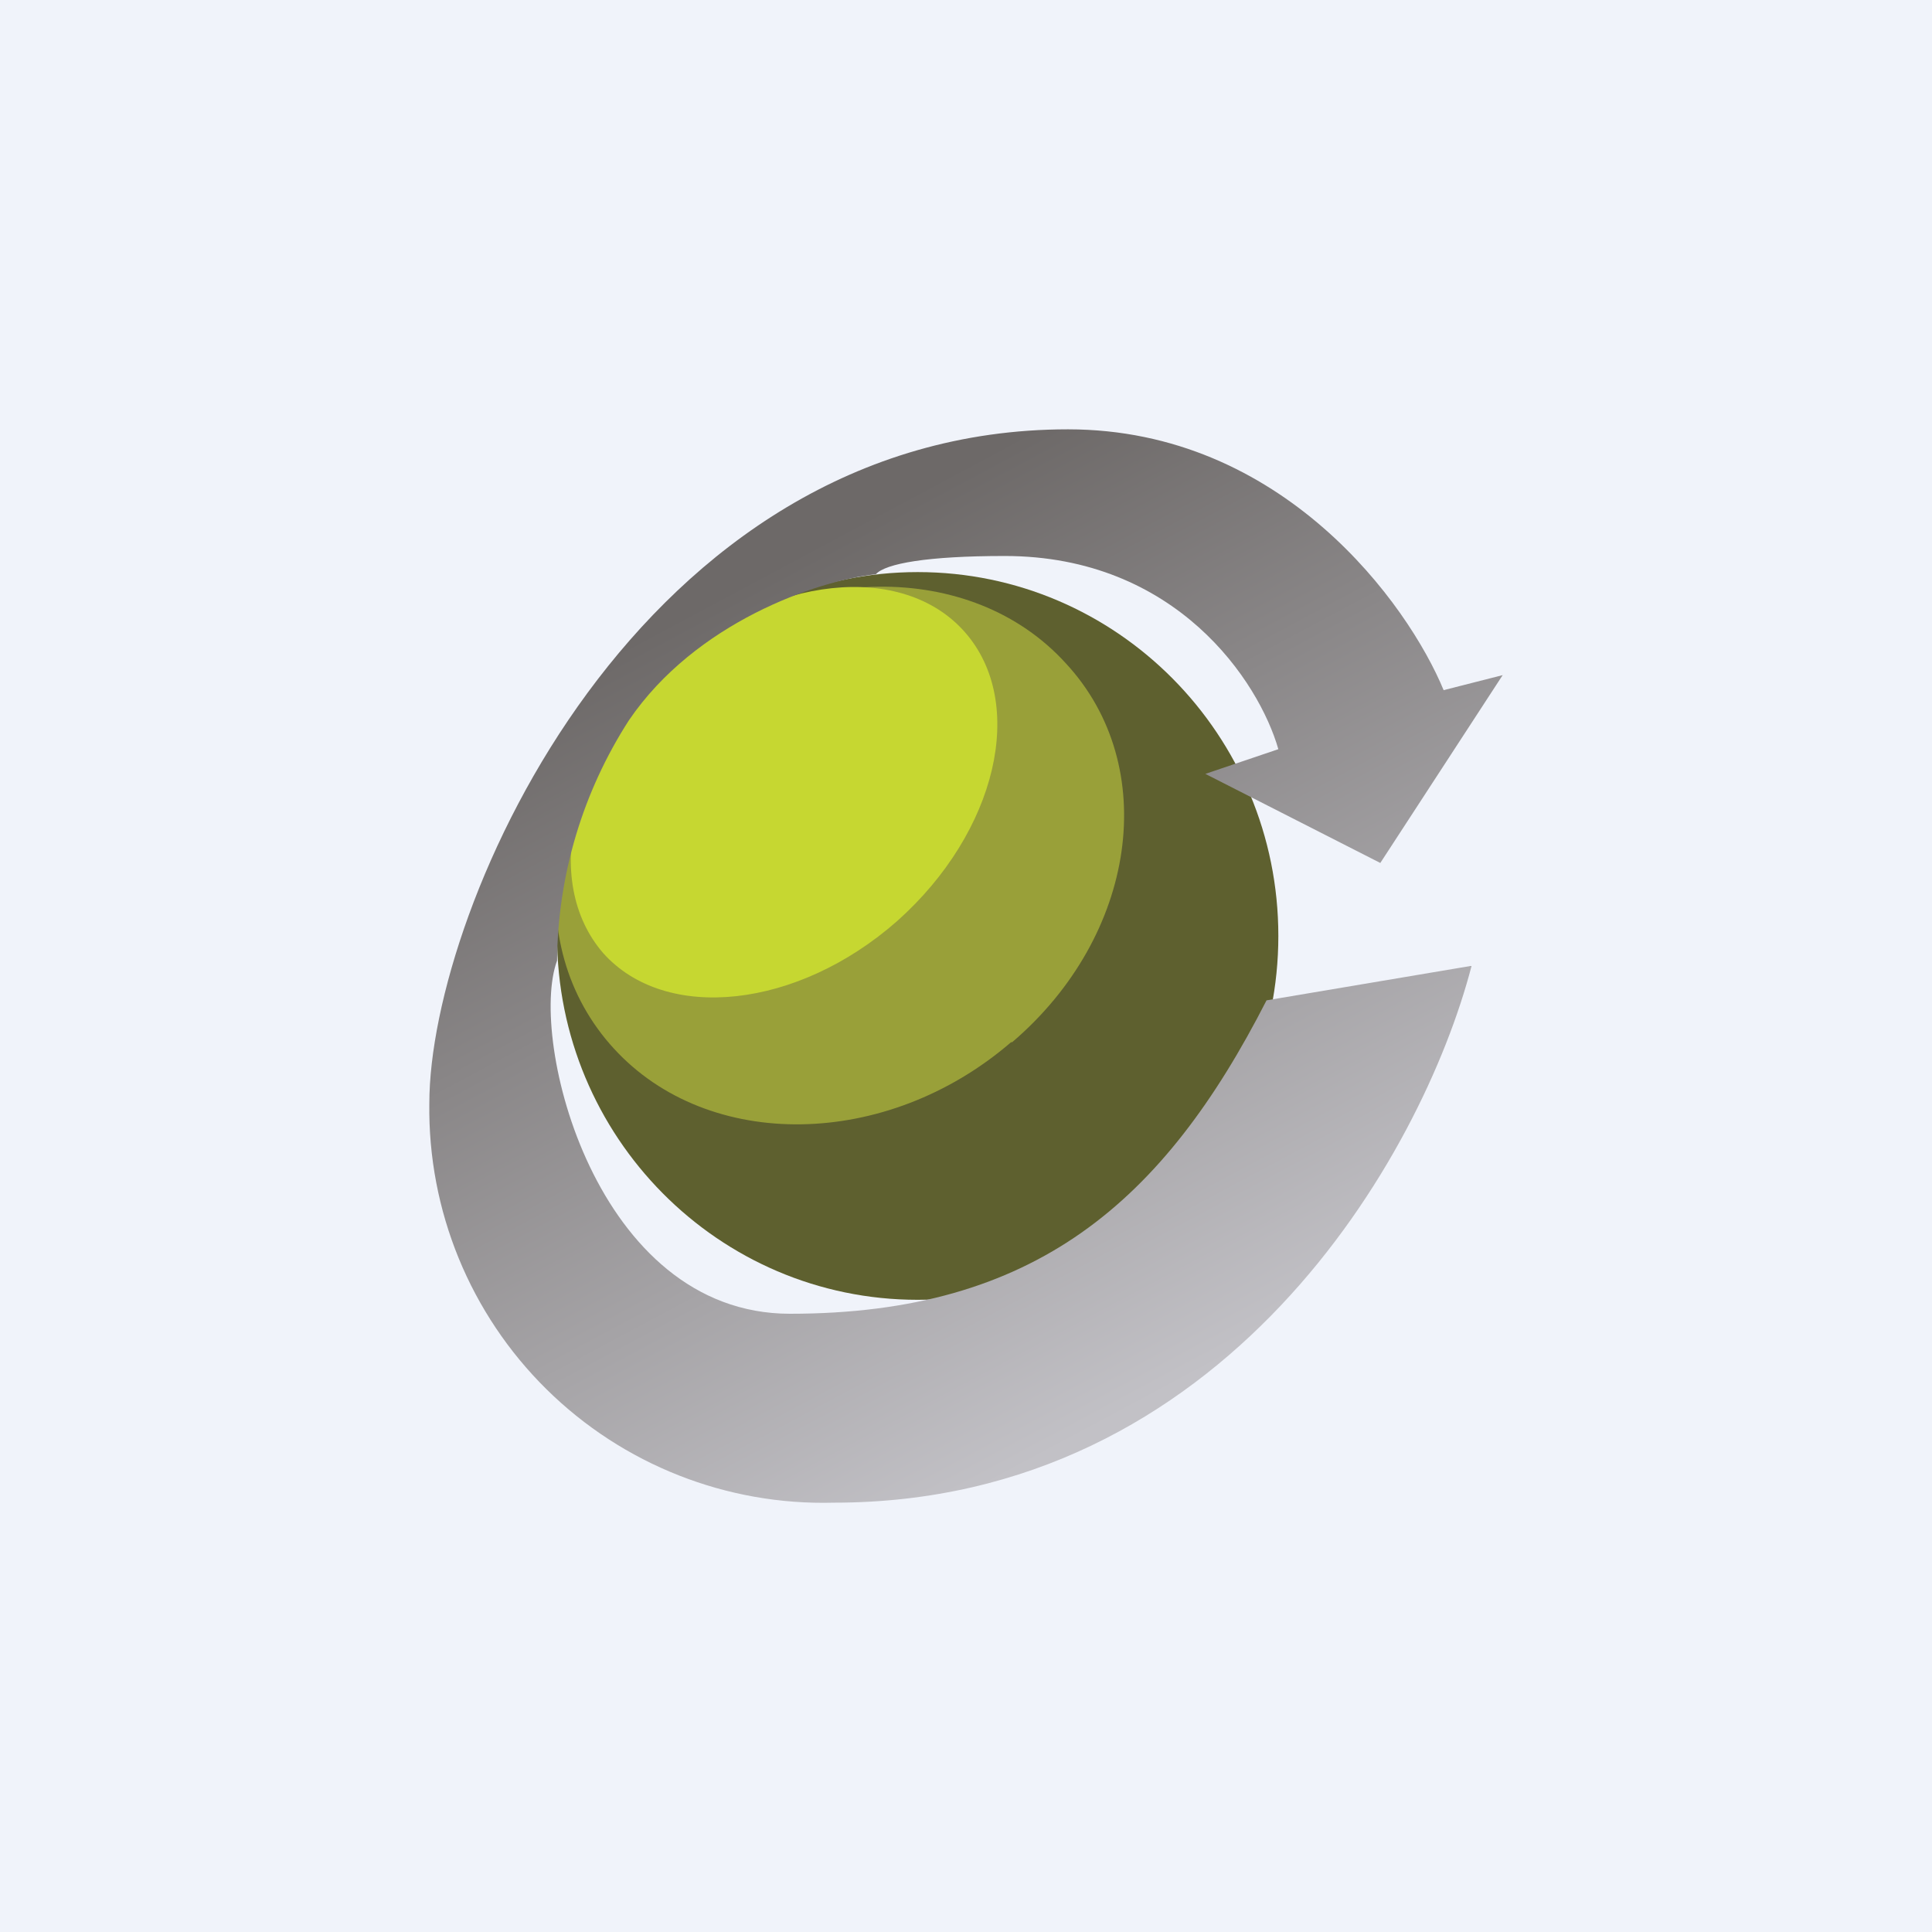
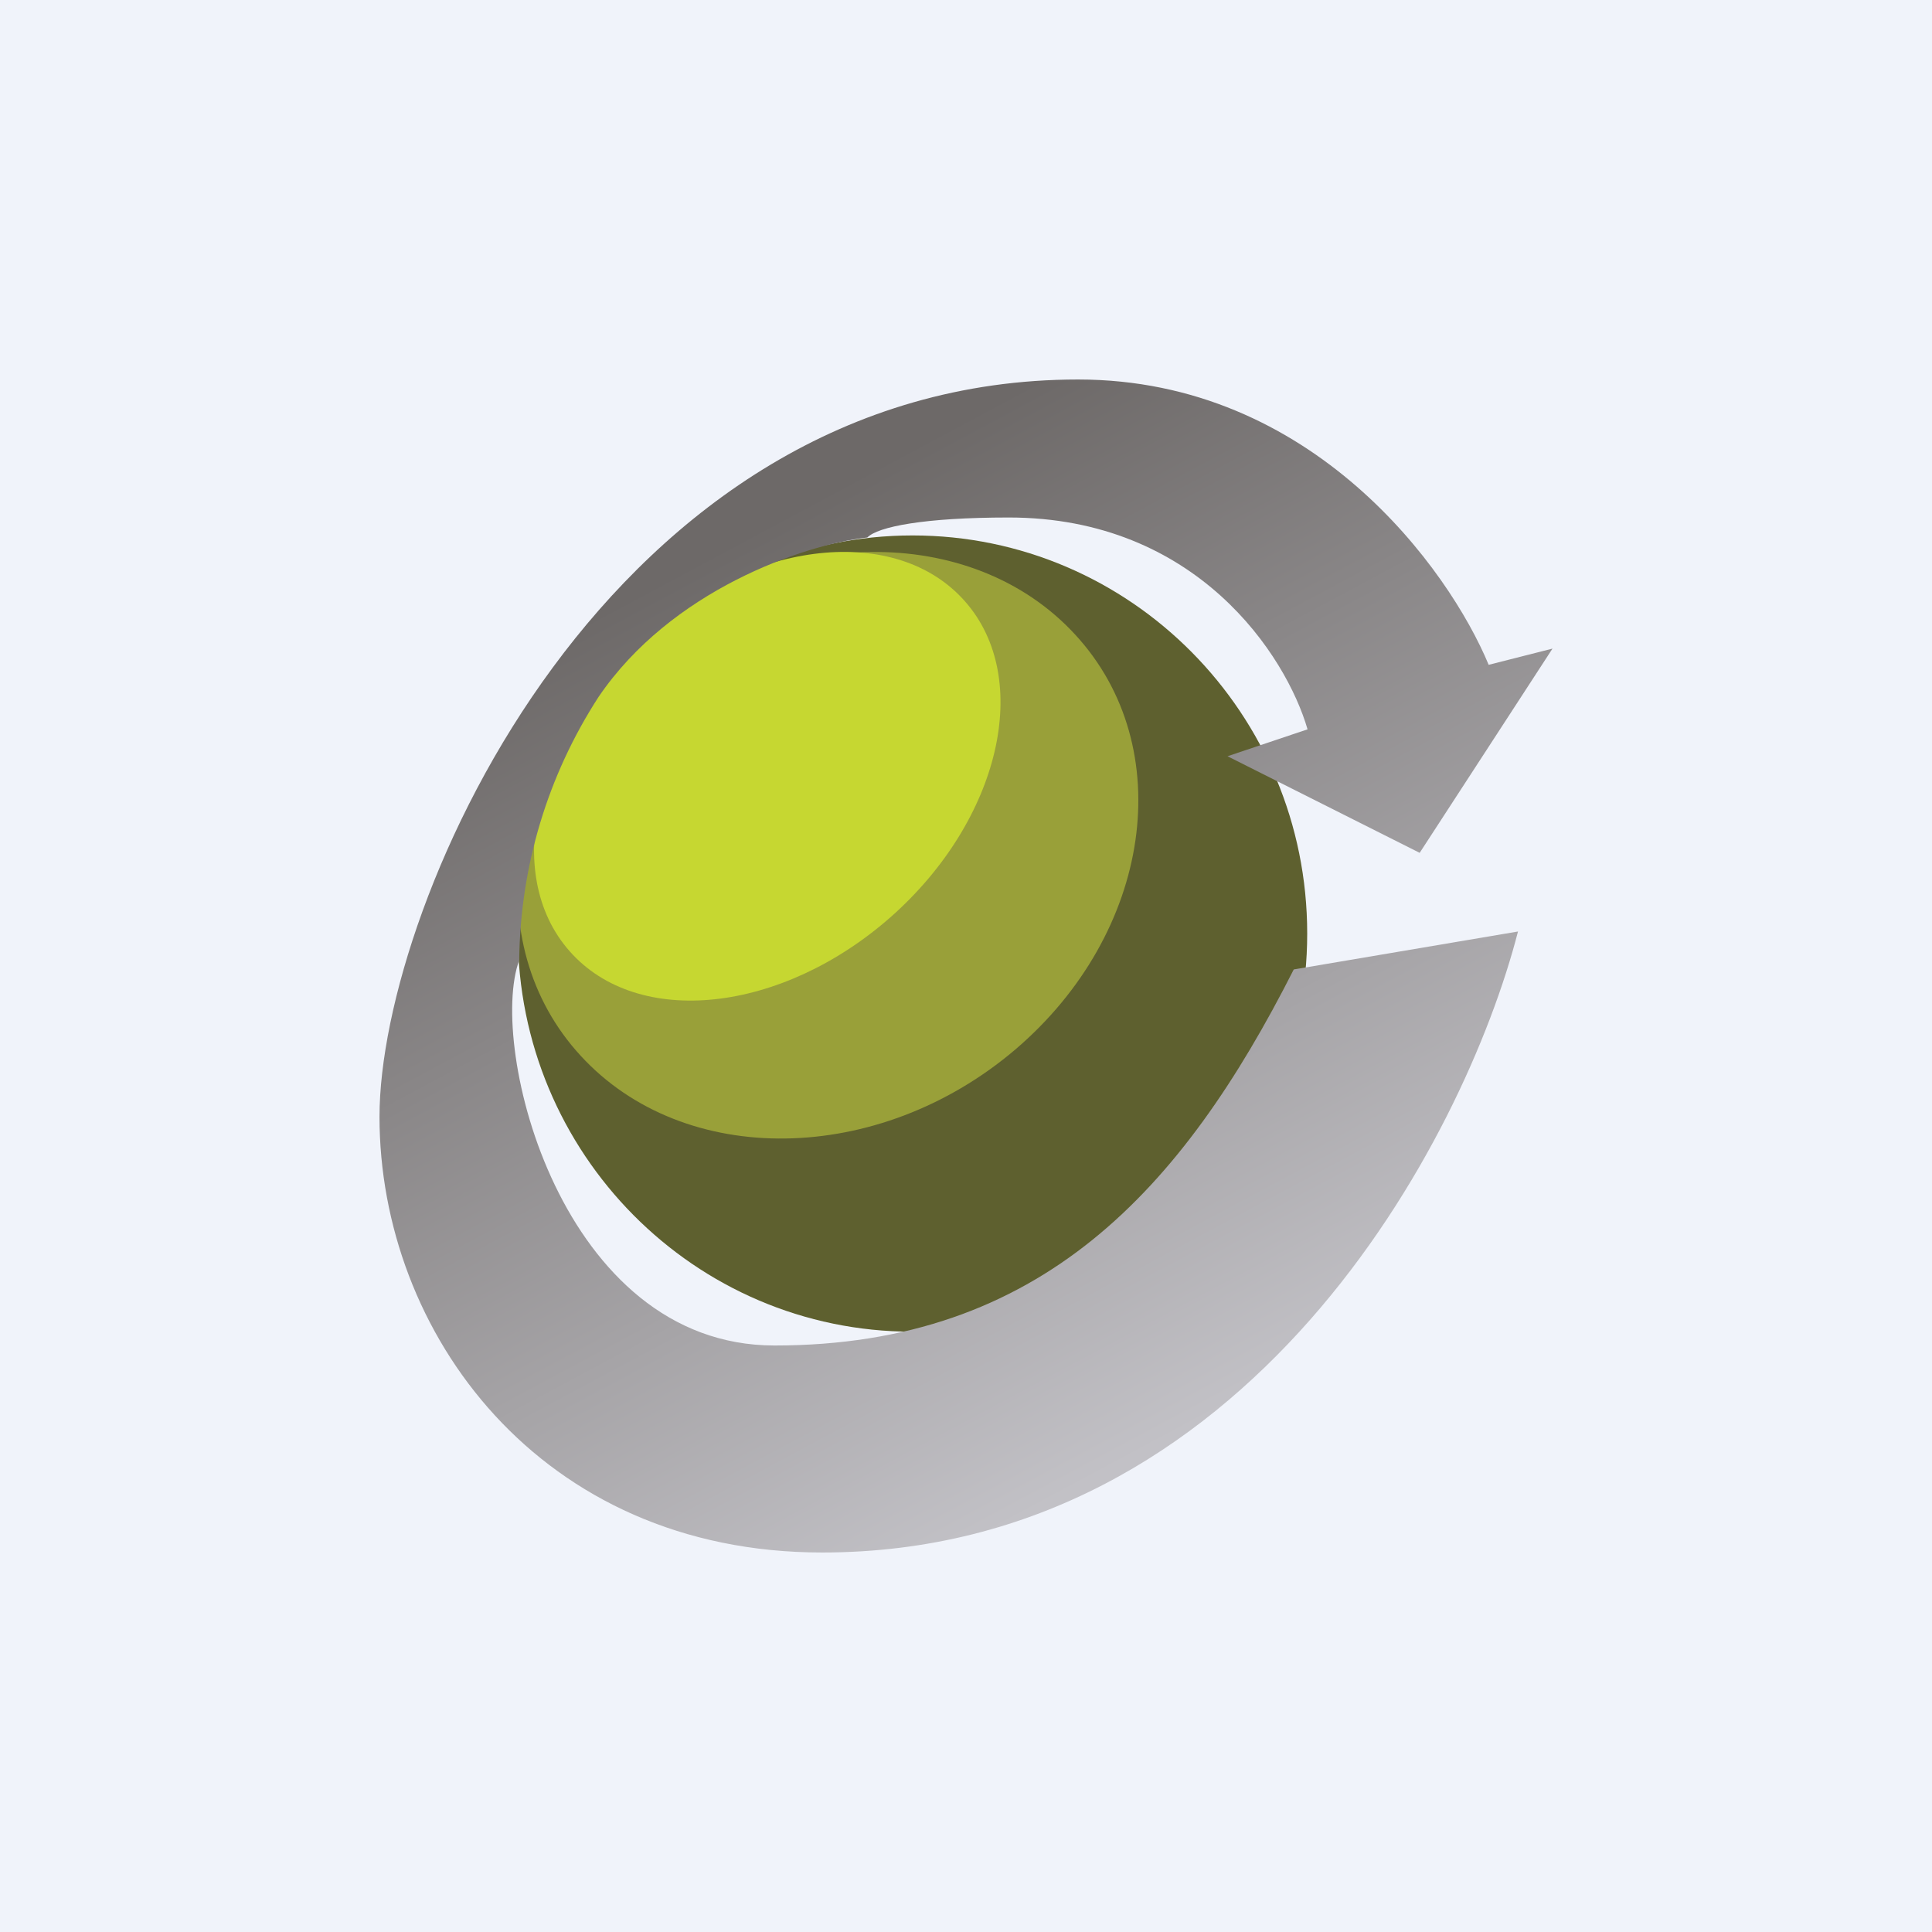
- <svg xmlns="http://www.w3.org/2000/svg" width="18" height="18" viewBox="0 0 18 18">
-   <path fill="#F0F3FA" d="M0 0h18v18H0z" />
-   <ellipse cx="8.55" cy="8.72" rx="3.36" ry="3.39" fill="#5E602F" />
-   <path d="M9.42 9.71c-1.16 1-2.82 1.02-3.7.06-.89-.97-.66-2.55.5-3.54 1.17-1 2.83-1.02 3.71-.05.89.96.66 2.54-.5 3.53Z" fill="#99A039" />
-   <path d="M8.36 8.58c-.93.82-2.16.95-2.74.3-.58-.67-.3-1.87.63-2.7.93-.82 2.16-.95 2.74-.29.58.66.3 1.86-.63 2.69Z" fill="#C6D731" />
-   <path d="m13.7 9-1.9.32c-.96 1.88-2.16 2.92-4.44 2.92-1.81 0-2.44-2.56-2.17-3.29a4.2 4.2 0 0 1 .67-2.24c.62-.91 1.75-1.3 2.3-1.36.09-.1.48-.17 1.2-.17 1.6 0 2.37 1.17 2.55 1.8l-.68.23 1.63.83L14 6.29l-.55.14c-.33-.8-1.5-2.43-3.5-2.43C5.95 4 4 8.45 4 10.28A3.67 3.67 0 0 0 7.77 14c3.64 0 5.48-3.23 5.94-5Z" fill="url(#a)" />
+ <svg xmlns="http://www.w3.org/2000/svg" width="56" height="56" viewBox="0 0 56 56">
+   <path fill="#F0F3FA" d="M0 0h56v56H0z" />
+   <ellipse cx="26.45" cy="27.06" rx="11.44" ry="11.54" fill="#5E602F" />
+   <path d="M29.43 30.42c-3.96 3.37-9.6 3.45-12.6.18-3-3.26-2.22-8.64 1.74-12.02 3.96-3.37 9.6-3.45 12.6-.18 3 3.26 2.22 8.64-1.74 12.02Z" fill="#99A039" />
+   <path d="M25.83 26.57c-3.17 2.8-7.34 3.25-9.32 1-1.98-2.24-1.02-6.34 2.14-9.14 3.17-2.8 7.34-3.25 9.32-1 1.98 2.24 1.02 6.34-2.14 9.14Z" fill="#C6D731" />
+   <path d="m44 27-6.5 1.1C34.27 34.48 30.17 39 22.45 39c-6.19 0-8.32-8.67-7.4-11.17a14.3 14.3 0 0 1 2.3-7.63c2.1-3.09 5.93-4.41 7.79-4.62.3-.31 1.63-.58 4.1-.58 5.45 0 8.04 4 8.66 6.14l-2.32.78 5.57 2.8L45 18.8l-1.85.47C42 16.5 38.05 11 31.25 11 17.65 11 11 26.13 11 32.37S15.64 45 23.83 45C36.19 45 42.45 33.03 44 27Z" fill="url(#a)" />
  <defs>
-     <linearGradient id="a" x1="5.91" y1="5.97" x2="9.92" y2="13.47" gradientUnits="userSpaceOnUse">
+     <linearGradient id="a" x1="17.49" y1="17.71" x2="31.13" y2="43.18" gradientUnits="userSpaceOnUse">
      <stop stop-color="#6D6968" />
      <stop offset="1" stop-color="#C2C1C6" />
    </linearGradient>
  </defs>
</svg>
